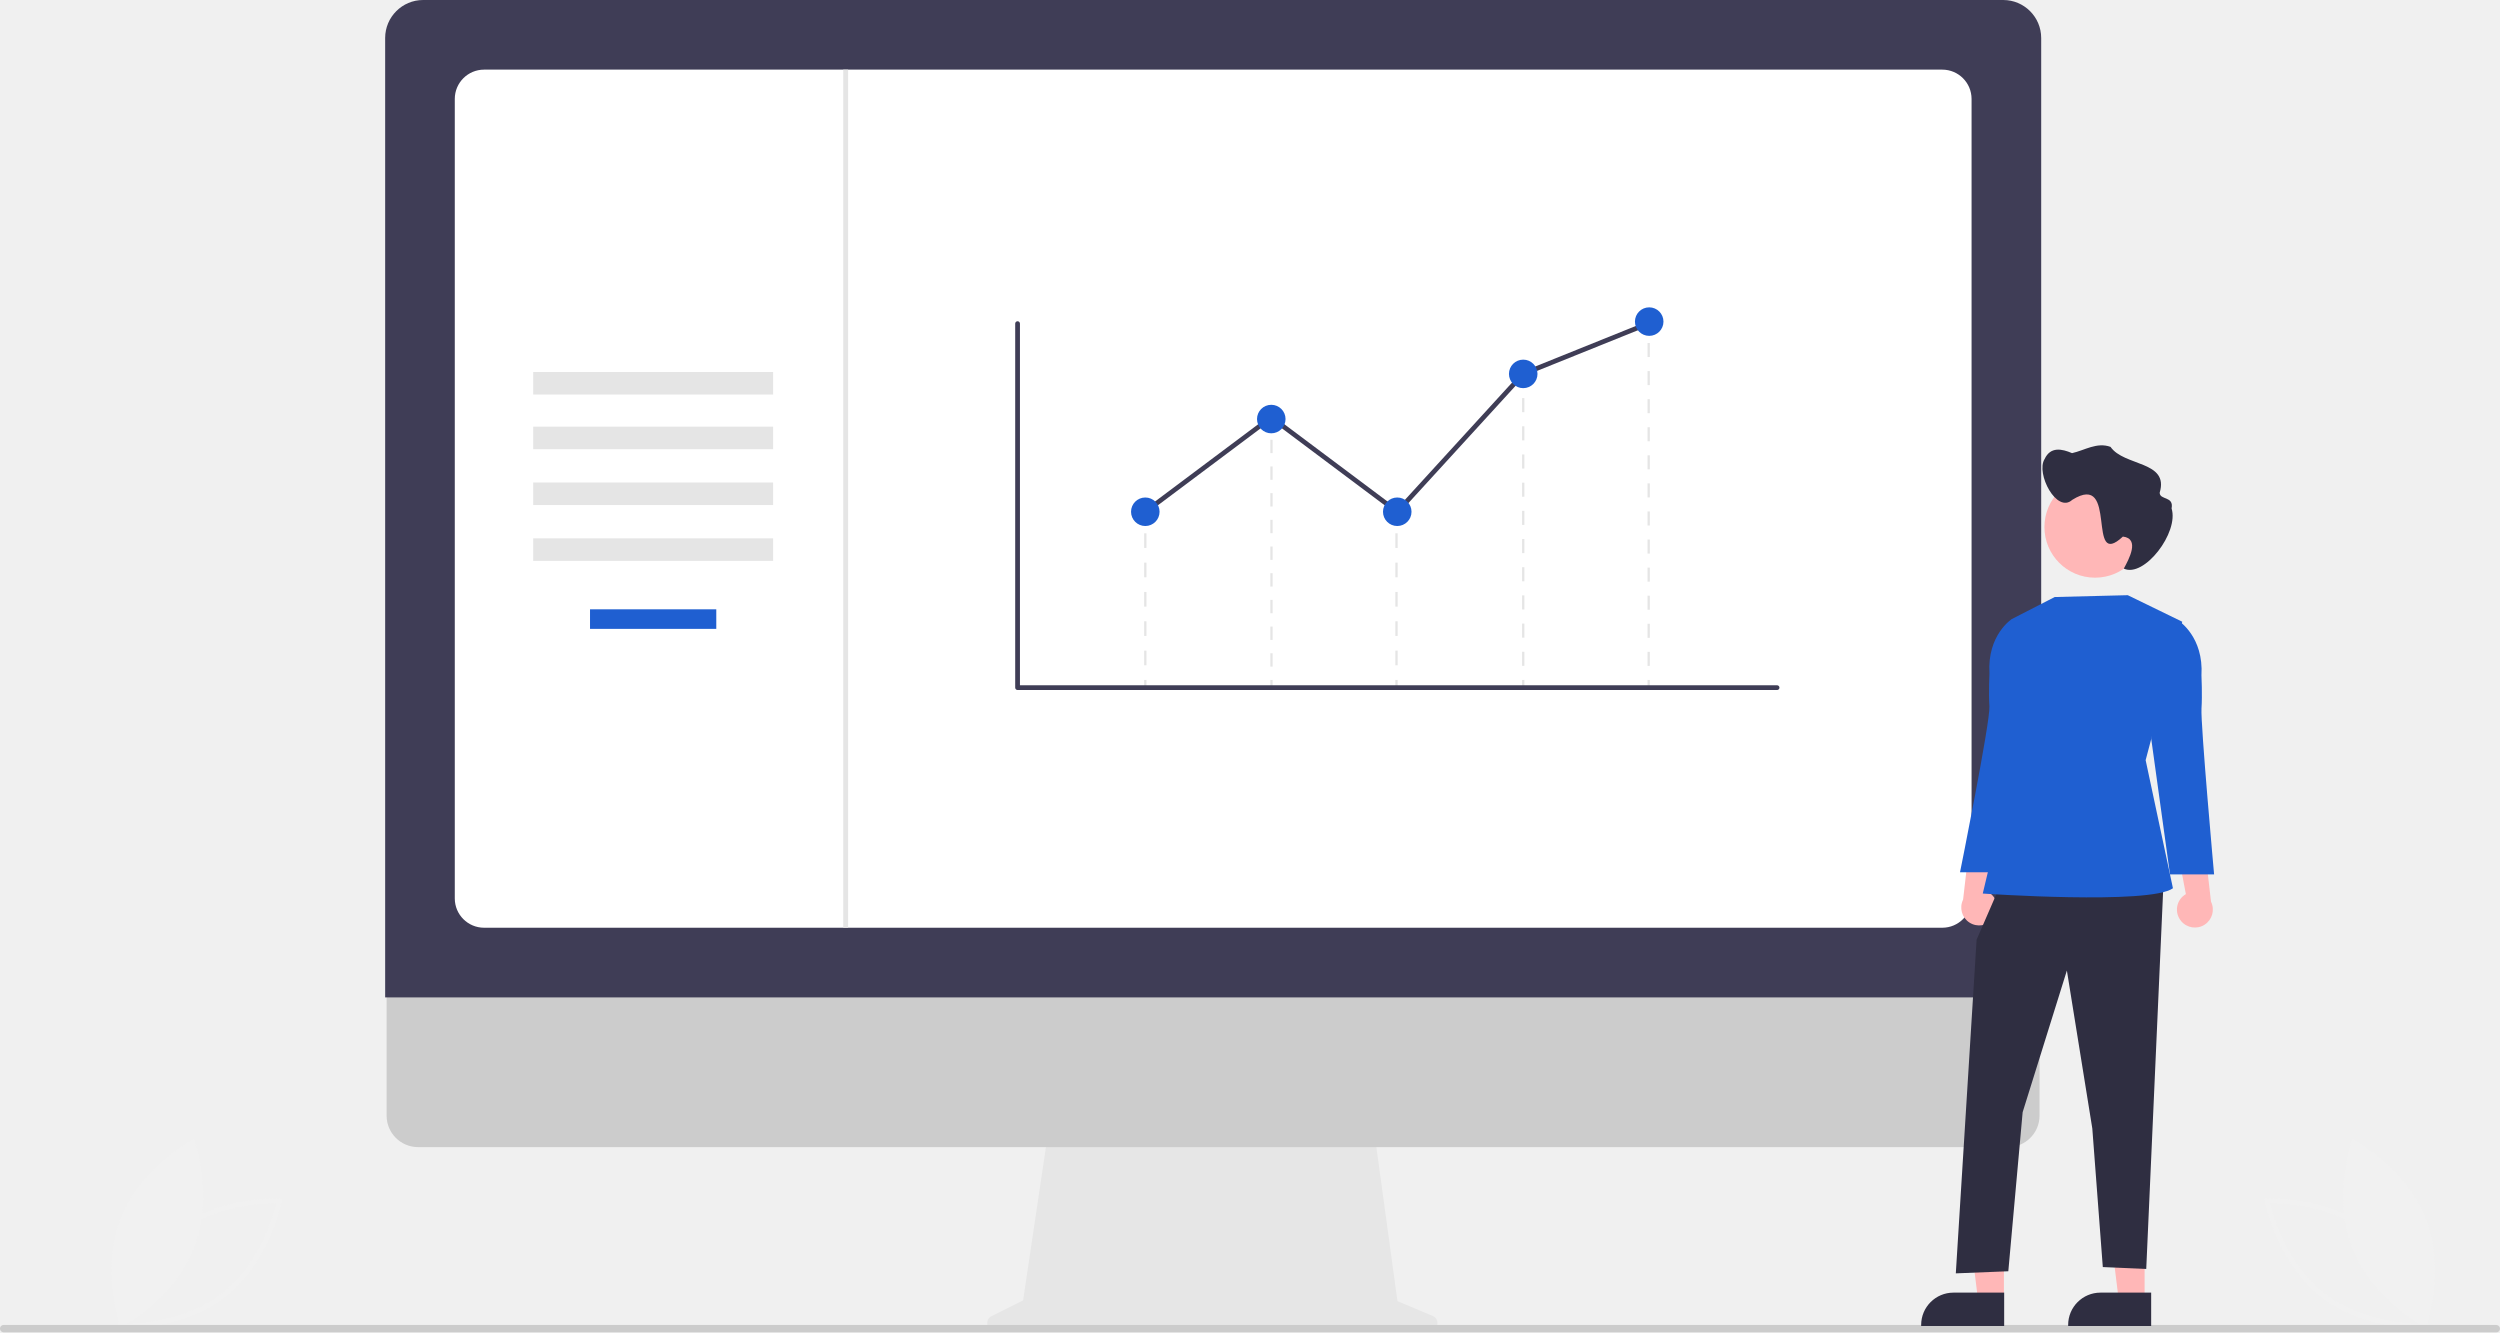
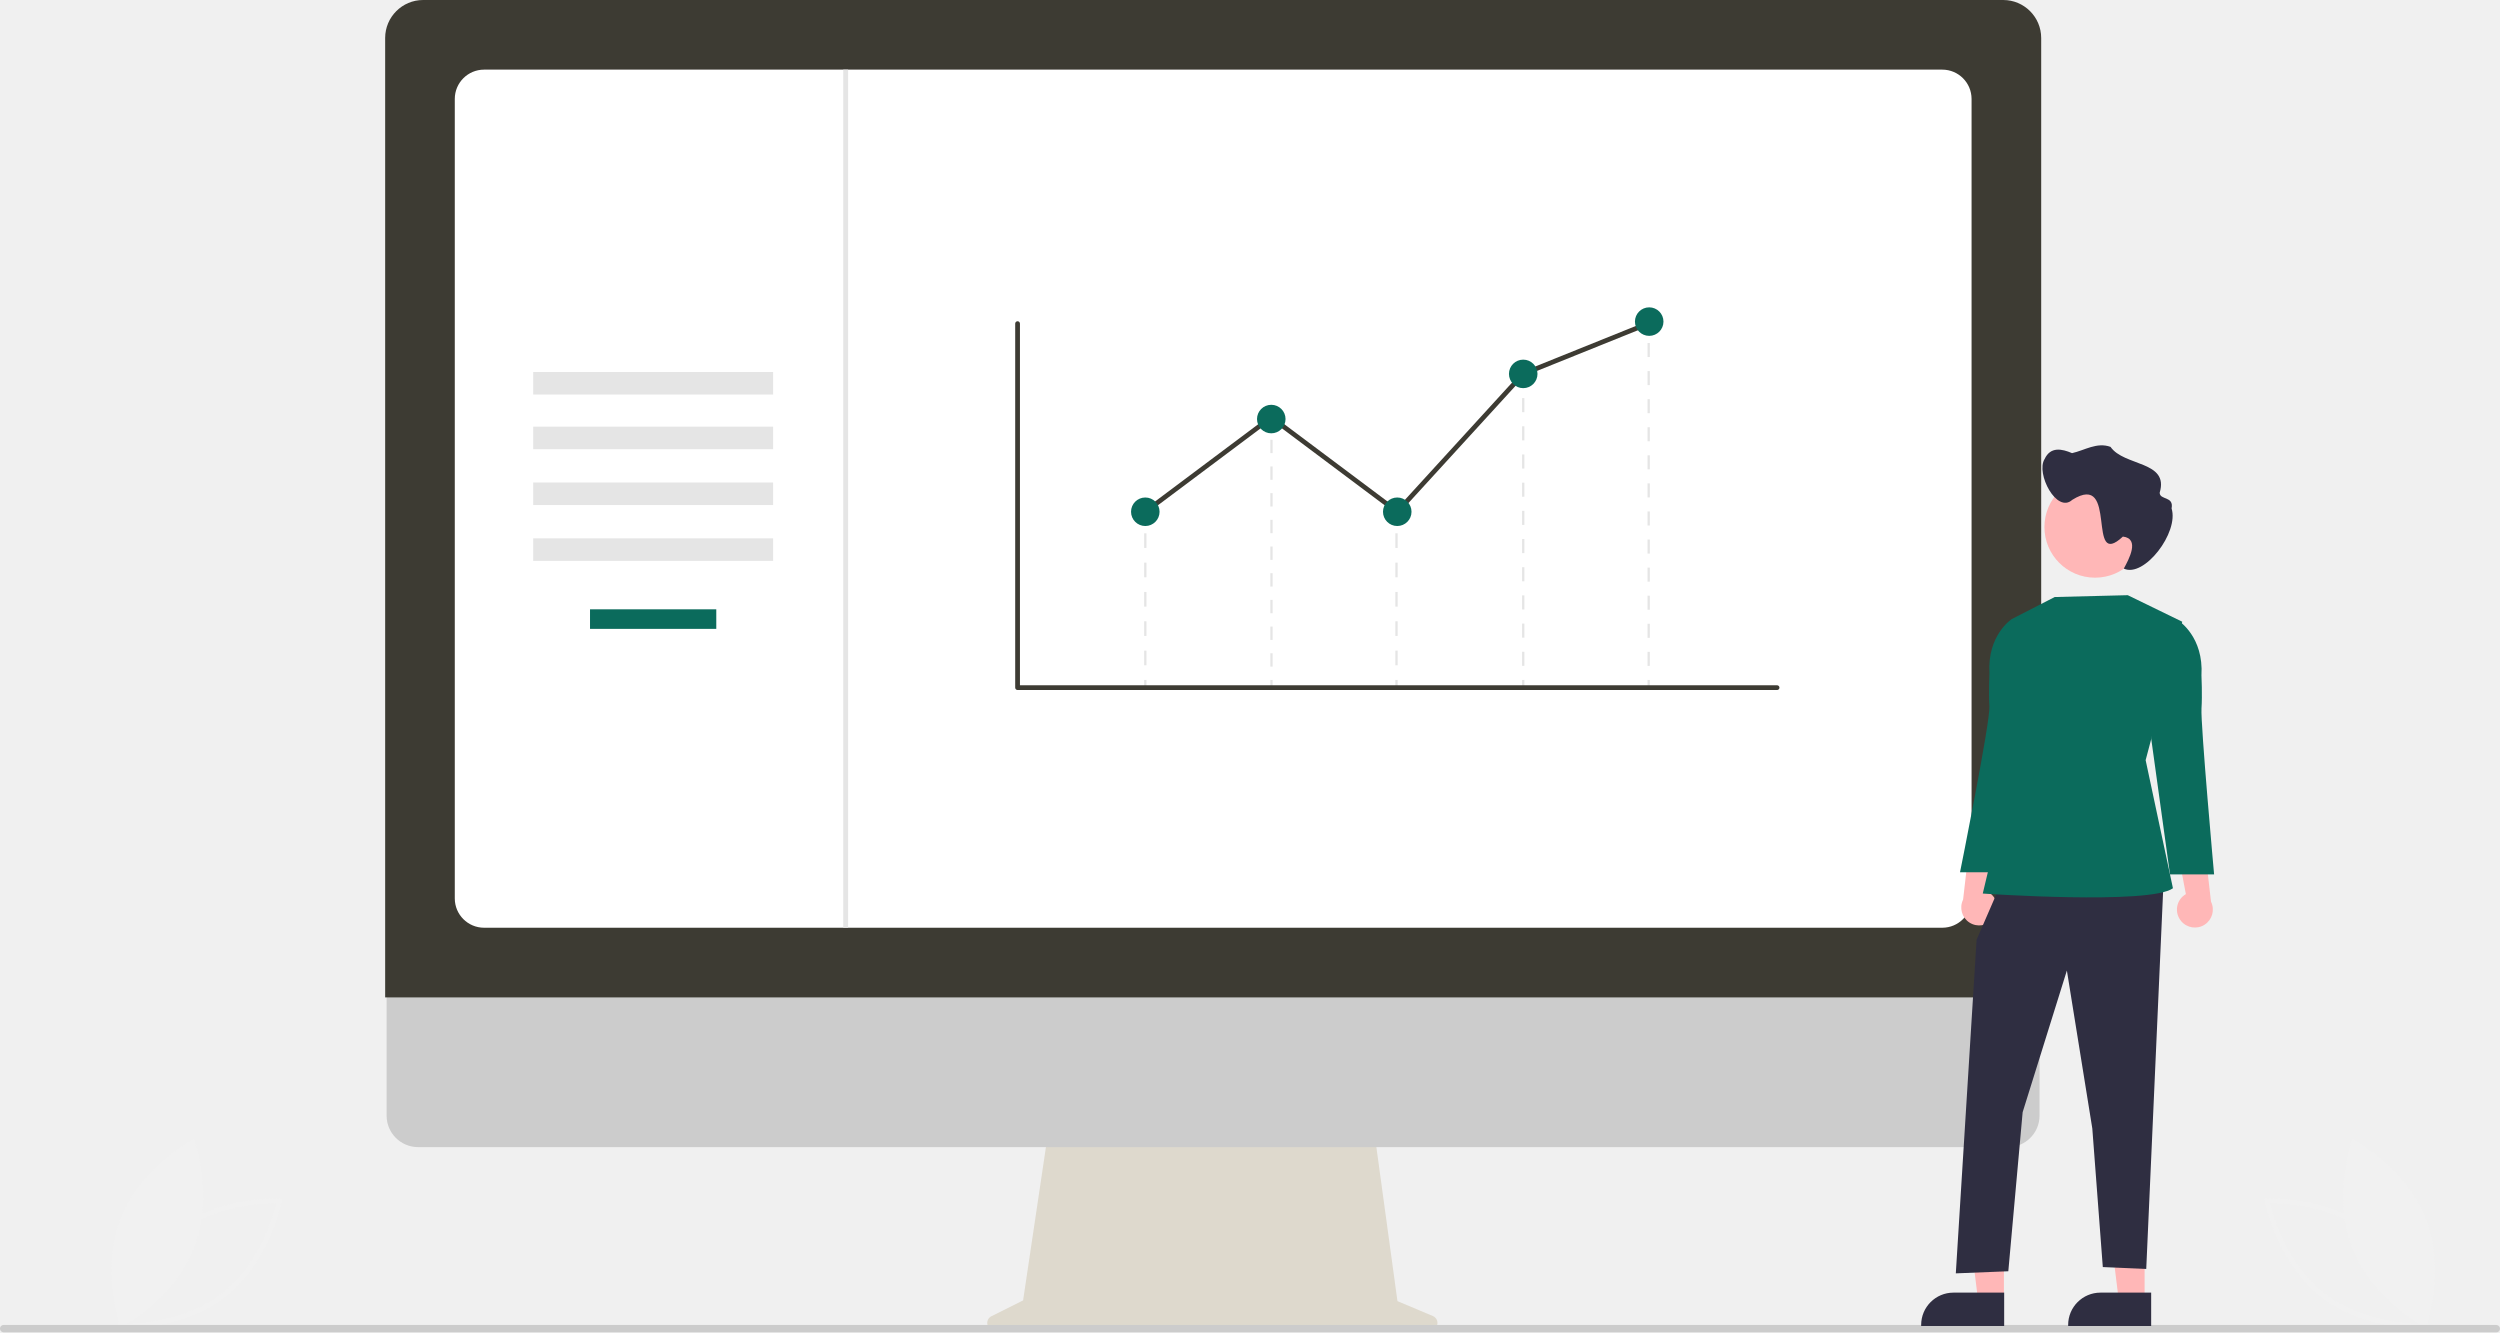
<svg xmlns="http://www.w3.org/2000/svg" id="a684e1c6-71e2-413d-b570-2a7a579de6f7" data-name="Layer 1" width="1029.563" height="548.695" viewBox="0 0 1029.563 548.695">
  <path d="M133.375,722.767l.214-1.126c.047-.248,4.908-24.91,23.126-39.22,18.22-14.311,43.331-13.191,43.582-13.178l1.145.059-.214,1.126c-.047.248-4.908,24.909-23.126,39.22-18.22,14.311-43.331,13.191-43.582,13.178ZM157.95,683.994c-15.404,12.099-20.951,31.883-22.138,36.858,5.116.022,25.664-.689,41.054-12.778,15.387-12.087,20.946-31.881,22.138-36.858C193.885,671.195,173.338,671.906,157.95,683.994Z" transform="translate(-85.21873 -175.6525)" fill="#f1f1f1" />
  <path d="M165.195,689.482c-8.346,21.498-30.317,33.022-30.317,33.022s-8.439-23.331-.093-44.829S165.102,644.653,165.102,644.653,173.541,667.984,165.195,689.482Z" transform="translate(-85.21873 -175.6525)" fill="#f1f1f1" />
  <path d="M1084.56,722.826c-.251.013-25.362,1.133-43.582-13.178-18.219-14.311-23.079-38.973-23.126-39.22l-.214-1.126,1.145-.059c.251-.013,25.362-1.133,43.582,13.178,18.219,14.311,23.079,38.973,23.126,39.22l.213,1.126Zm-64.484-51.61c1.191,4.978,6.75,24.771,22.138,36.858,15.389,12.088,35.938,12.799,41.054,12.778-1.187-4.975-6.733-24.759-22.138-36.858C1045.741,671.906,1025.195,671.195,1020.076,671.216Z" transform="translate(-85.21873 -175.6525)" fill="#f1f1f1" />
  <path d="M1053.884,689.482c8.346,21.498,30.317,33.022,30.317,33.022s8.439-23.331.093-44.829-30.317-33.022-30.317-33.022S1045.538,667.984,1053.884,689.482Z" transform="translate(-85.21873 -175.6525)" fill="#f1f1f1" />
-   <path d="M675.315,717.627l-14.592-6.144-10.01-73.151H517.408L506.557,711.184l-13.055,6.527a3.1,3.1,0,0,0,1.387,5.873H674.112A3.1,3.1,0,0,0,675.315,717.627Z" transform="translate(-85.21873 -175.6525)" fill="#e6e6e6" />
+   <path d="M675.315,717.627l-14.592-6.144-10.01-73.151H517.408L506.557,711.184l-13.055,6.527a3.1,3.1,0,0,0,1.387,5.873H674.112A3.1,3.1,0,0,0,675.315,717.627Z" transform="translate(-85.21873 -175.6525)" fill="#ded9cd" />
  <path d="M912.206,648.064H257.377a12.973,12.973,0,0,1-12.944-12.973V542.751h680.718v92.34A12.974,12.974,0,0,1,912.206,648.064Z" transform="translate(-85.21873 -175.6525)" fill="#ccc" />
-   <path d="M925.835,586.393h-682V191.292a15.657,15.657,0,0,1,15.64-15.639H910.195A15.657,15.657,0,0,1,925.835,191.292Z" transform="translate(-85.21873 -175.6525)" fill="#3f3d56" />
+   <path d="M925.835,586.393h-682V191.292a15.657,15.657,0,0,1,15.64-15.639H910.195A15.657,15.657,0,0,1,925.835,191.292Z" transform="translate(-85.21873 -175.6525)" fill="#3d3b33" />
  <path d="M885.102,557.716H284.568a12.07,12.07,0,0,1-12.057-12.057v-329.274a12.071,12.071,0,0,1,12.057-12.057H885.102a12.071,12.071,0,0,1,12.057,12.057v329.274A12.07,12.07,0,0,1,885.102,557.716Z" transform="translate(-85.21873 -175.6525)" fill="#fff" />
  <path d="M1113.255,724.347l-1026.448,0a1.567,1.567,0,0,1-1.539-1.134,1.529,1.529,0,0,1,1.477-1.919l1026.385,0a1.615,1.615,0,0,1,1.616,1.194A1.528,1.528,0,0,1,1113.255,724.347Z" transform="translate(-85.21873 -175.6525)" fill="#ccc" />
  <rect x="219.582" y="153.203" width="98.806" height="9.279" fill="#e5e5e5" />
  <rect x="219.582" y="175.706" width="98.806" height="9.279" fill="#e5e5e5" />
  <rect x="219.582" y="198.706" width="98.806" height="9.279" fill="#e5e5e5" />
  <rect x="219.582" y="221.706" width="98.806" height="9.279" fill="#e5e5e5" />
-   <rect x="242.985" y="250.932" width="52" height="8.053" fill="#1F5FD1" />
+   <rect x="242.985" y="250.932" width="52" height="8.053" fill="#0B6B5C" />
  <rect x="471.192" y="210.754" width="0.945" height="2.834" fill="#e5e5e5" />
  <path d="M557.355,449.631h-.945V443.592h.945Zm0-12.078h-.945v-6.039h.945Zm0-12.078h-.945v-6.039h.945Zm0-12.078h-.945v-6.039h.945Zm0-12.078h-.945v-6.039h.945Z" transform="translate(-85.21873 -175.6525)" fill="#e5e5e5" />
  <rect x="471.192" y="280.018" width="0.945" height="2.834" fill="#e5e5e5" />
  <rect x="574.646" y="210.754" width="0.945" height="2.834" fill="#e5e5e5" />
  <path d="M660.81,449.631h-.945V443.592h.945Zm0-12.078h-.945v-6.039h.945Zm0-12.078h-.945v-6.039h.945Zm0-12.078h-.945v-6.039h.945Zm0-12.078h-.945v-6.039h.945Z" transform="translate(-85.21873 -175.6525)" fill="#e5e5e5" />
  <rect x="574.646" y="280.018" width="0.945" height="2.834" fill="#e5e5e5" />
  <rect x="626.831" y="155.306" width="0.945" height="2.834" fill="#e5e5e5" />
  <path d="M712.995,449.867h-.945V444.063h.945Zm0-11.607h-.945V432.455h.945Zm0-11.608h-.945V420.848h.945Zm0-11.607h-.945V409.241h.945Zm0-11.607h-.945v-5.804h.945Zm0-11.608h-.945v-5.804h.945Zm0-11.607h-.945v-5.804h.945Zm0-11.607h-.945v-5.804h.945Zm0-11.608h-.945v-5.804h.945Zm0-11.607h-.945v-5.804h.945Z" transform="translate(-85.21873 -175.6525)" fill="#e5e5e5" />
  <rect x="626.831" y="280.018" width="0.945" height="2.834" fill="#e5e5e5" />
  <rect x="678.496" y="132.631" width="0.945" height="2.834" fill="#e5e5e5" />
  <path d="M764.659,449.888h-.945v-5.782h.945Zm0-11.564h-.945V432.542h.945Zm0-11.564h-.945v-5.782h.945Zm0-11.564h-.945v-5.782h.945Zm0-11.564h-.945v-5.782h.945Zm0-11.564h-.945v-5.782h.945Zm0-11.564h-.945v-5.782h.945Zm0-11.564h-.945V363.157h.945Zm0-11.564h-.945v-5.782h.945Zm0-11.564h-.945v-5.782h.945Zm0-11.564h-.945v-5.782h.945Zm0-11.564h-.945v-5.782h.945Z" transform="translate(-85.21873 -175.6525)" fill="#e5e5e5" />
  <rect x="678.496" y="280.018" width="0.945" height="2.834" fill="#e5e5e5" />
  <rect x="523.155" y="172.785" width="0.945" height="2.834" fill="#e5e5e5" />
  <path d="M609.319,450.176h-.945V444.681h.945Zm0-10.989h-.945v-5.495h.945Zm0-10.989h-.945v-5.495h.945Zm0-10.989h-.945v-5.495h.945Zm0-10.989h-.945v-5.495h.945Zm0-10.989h-.945v-5.495h.945Zm0-10.989h-.945V378.745h.945Zm0-10.989h-.945v-5.495h.945Zm0-10.989h-.945v-5.495h.945Z" transform="translate(-85.21873 -175.6525)" fill="#e5e5e5" />
  <rect x="523.155" y="280.018" width="0.945" height="2.834" fill="#e5e5e5" />
-   <path d="M817.061,459.821H504.28a.979.979,0,0,1-.979-.979v-149.916a.979.979,0,0,1,1.958,0V457.863H817.061a.979.979,0,1,1,0,1.958Z" transform="translate(-85.21873 -175.6525)" fill="#3f3d56" />
-   <polygon points="575.548 212.069 523.544 173.118 472.251 211.537 471.077 209.97 523.544 170.672 575.3 209.438 626.731 153.155 626.938 153.071 678.817 132.168 679.549 133.985 627.876 154.804 575.548 212.069" fill="#3f3d56" />
-   <circle cx="471.664" cy="210.754" r="5.873" fill="#1F5FD1" />
-   <circle cx="523.544" cy="172.578" r="5.873" fill="#1F5FD1" />
-   <circle cx="575.424" cy="210.754" r="5.873" fill="#1F5FD1" />
-   <circle cx="627.303" cy="153.98" r="5.873" fill="#1F5FD1" />
-   <circle cx="679.183" cy="132.445" r="5.873" fill="#1F5FD1" />
+   <path d="M817.061,459.821H504.28a.979.979,0,0,1-.979-.979v-149.916a.979.979,0,0,1,1.958,0V457.863H817.061a.979.979,0,1,1,0,1.958Z" transform="translate(-85.21873 -175.6525)" fill="#3d3b33" />
+   <polygon points="575.548 212.069 523.544 173.118 472.251 211.537 471.077 209.97 523.544 170.672 575.3 209.438 626.731 153.155 626.938 153.071 678.817 132.168 679.549 133.985 627.876 154.804 575.548 212.069" fill="#3d3b33" />
+   <circle cx="471.664" cy="210.754" r="5.873" fill="#0B6B5C" />
+   <circle cx="523.544" cy="172.578" r="5.873" fill="#0B6B5C" />
+   <circle cx="575.424" cy="210.754" r="5.873" fill="#0B6B5C" />
+   <circle cx="627.303" cy="153.98" r="5.873" fill="#0B6B5C" />
+   <circle cx="679.183" cy="132.445" r="5.873" fill="#0B6B5C" />
  <rect x="347.27" y="28.676" width="2" height="353.388" fill="#e5e5e5" />
  <path d="M905.988,554.1a7.346,7.346,0,0,0-1.961-11.091l4.882-25.643-12.521,5.218L893.671,546.134a7.385,7.385,0,0,0,12.316,7.965Z" transform="translate(-85.21873 -175.6525)" fill="#ffb7b7" />
  <polygon points="883.2 535.797 872.598 535.797 867.554 494.903 883.202 494.904 883.2 535.797" fill="#ffb7b7" />
  <path d="M971.122,721.727l-34.185-.001v-.432a13.307,13.307,0,0,1,13.306-13.306h.001l20.879.001Z" transform="translate(-85.21873 -175.6525)" fill="#2f2e41" />
  <polygon points="825.26 535.797 814.658 535.797 809.614 494.903 825.262 494.904 825.26 535.797" fill="#ffb7b7" />
  <path d="M910.588,721.727l-34.185-.001v-.432a13.307,13.307,0,0,1,13.306-13.306h.001l20.879.001Z" transform="translate(-85.21873 -175.6525)" fill="#2f2e41" />
  <polygon points="824.391 363.083 814.014 386.99 805.453 524.403 827.073 523.538 832.978 458.033 851.192 399.689 861.664 464.733 865.988 521.808 883.877 522.583 891.005 363.083 824.391 363.083" fill="#2f2e41" />
-   <path d="M961.483,420.766l-30.077.752-17.658,9.065-.969,66.88-11.013,46.175s68.811,4.736,78.324-2.182L968.847,488.704,983.925,431.695Z" transform="translate(-85.21873 -175.6525)" fill="#1F5FD1" />
-   <path d="M916.96,431.629l-3.213-1.046s-10.191,6.541-9.222,22.354c0,0-.382,8.183-.017,13.629.418,6.246-12.107,68.317-12.107,68.317h18.16l7.783-56.21Z" transform="translate(-85.21873 -175.6525)" fill="#1F5FD1" />
+   <path d="M961.483,420.766l-30.077.752-17.658,9.065-.969,66.88-11.013,46.175s68.811,4.736,78.324-2.182L968.847,488.704,983.925,431.695Z" transform="translate(-85.21873 -175.6525)" fill="#0B6B5C" />
+   <path d="M916.96,431.629l-3.213-1.046s-10.191,6.541-9.222,22.354c0,0-.382,8.183-.017,13.629.418,6.246-12.107,68.317-12.107,68.317h18.16l7.783-56.21Z" transform="translate(-85.21873 -175.6525)" fill="#0B6B5C" />
  <path d="M983.454,554.965a7.346,7.346,0,0,1,1.961-11.091l-4.882-25.643,12.521,5.218,2.716,23.551a7.385,7.385,0,0,1-12.316,7.965Z" transform="translate(-85.21873 -175.6525)" fill="#ffb7b7" />
-   <path d="M979.399,432.493l3.213-1.046s10.191,6.541,9.222,22.354c0,0,.382,8.183.017,13.629-.418,6.246,5.189,68.317,5.189,68.317H978.879l-7.783-56.21Z" transform="translate(-85.21873 -175.6525)" fill="#1F5FD1" />
+   <path d="M979.399,432.493l3.213-1.046s10.191,6.541,9.222,22.354c0,0,.382,8.183.017,13.629-.418,6.246,5.189,68.317,5.189,68.317H978.879l-7.783-56.21Z" transform="translate(-85.21873 -175.6525)" fill="#0B6B5C" />
  <path d="M968.866,392.707a20.85,20.85,0,1,1-20.85-20.85h0a20.798,20.798,0,0,1,20.85,20.746Q968.866,392.655,968.866,392.707Z" transform="translate(-85.21873 -175.6525)" fill="#ffb7b7" />
  <path d="M927.236,364.702c2.442-5.252,7.169-4.214,11.303-2.433,5.235-1.161,10.213-4.637,15.853-2.582,5.556,8.081,24.209,5.703,20.241,18.858-.005,3.152,5.932,1.317,4.895,6.48,3.145,9.936-11.352,28.752-19.674,24.79,2.058-3.772,6.76-12.34-.371-13.19-15.34,14.274-1.583-27.18-20.858-15.125C932.243,387.341,923.506,370.544,927.236,364.702Z" transform="translate(-85.21873 -175.6525)" fill="#2f2e41" />
</svg>
